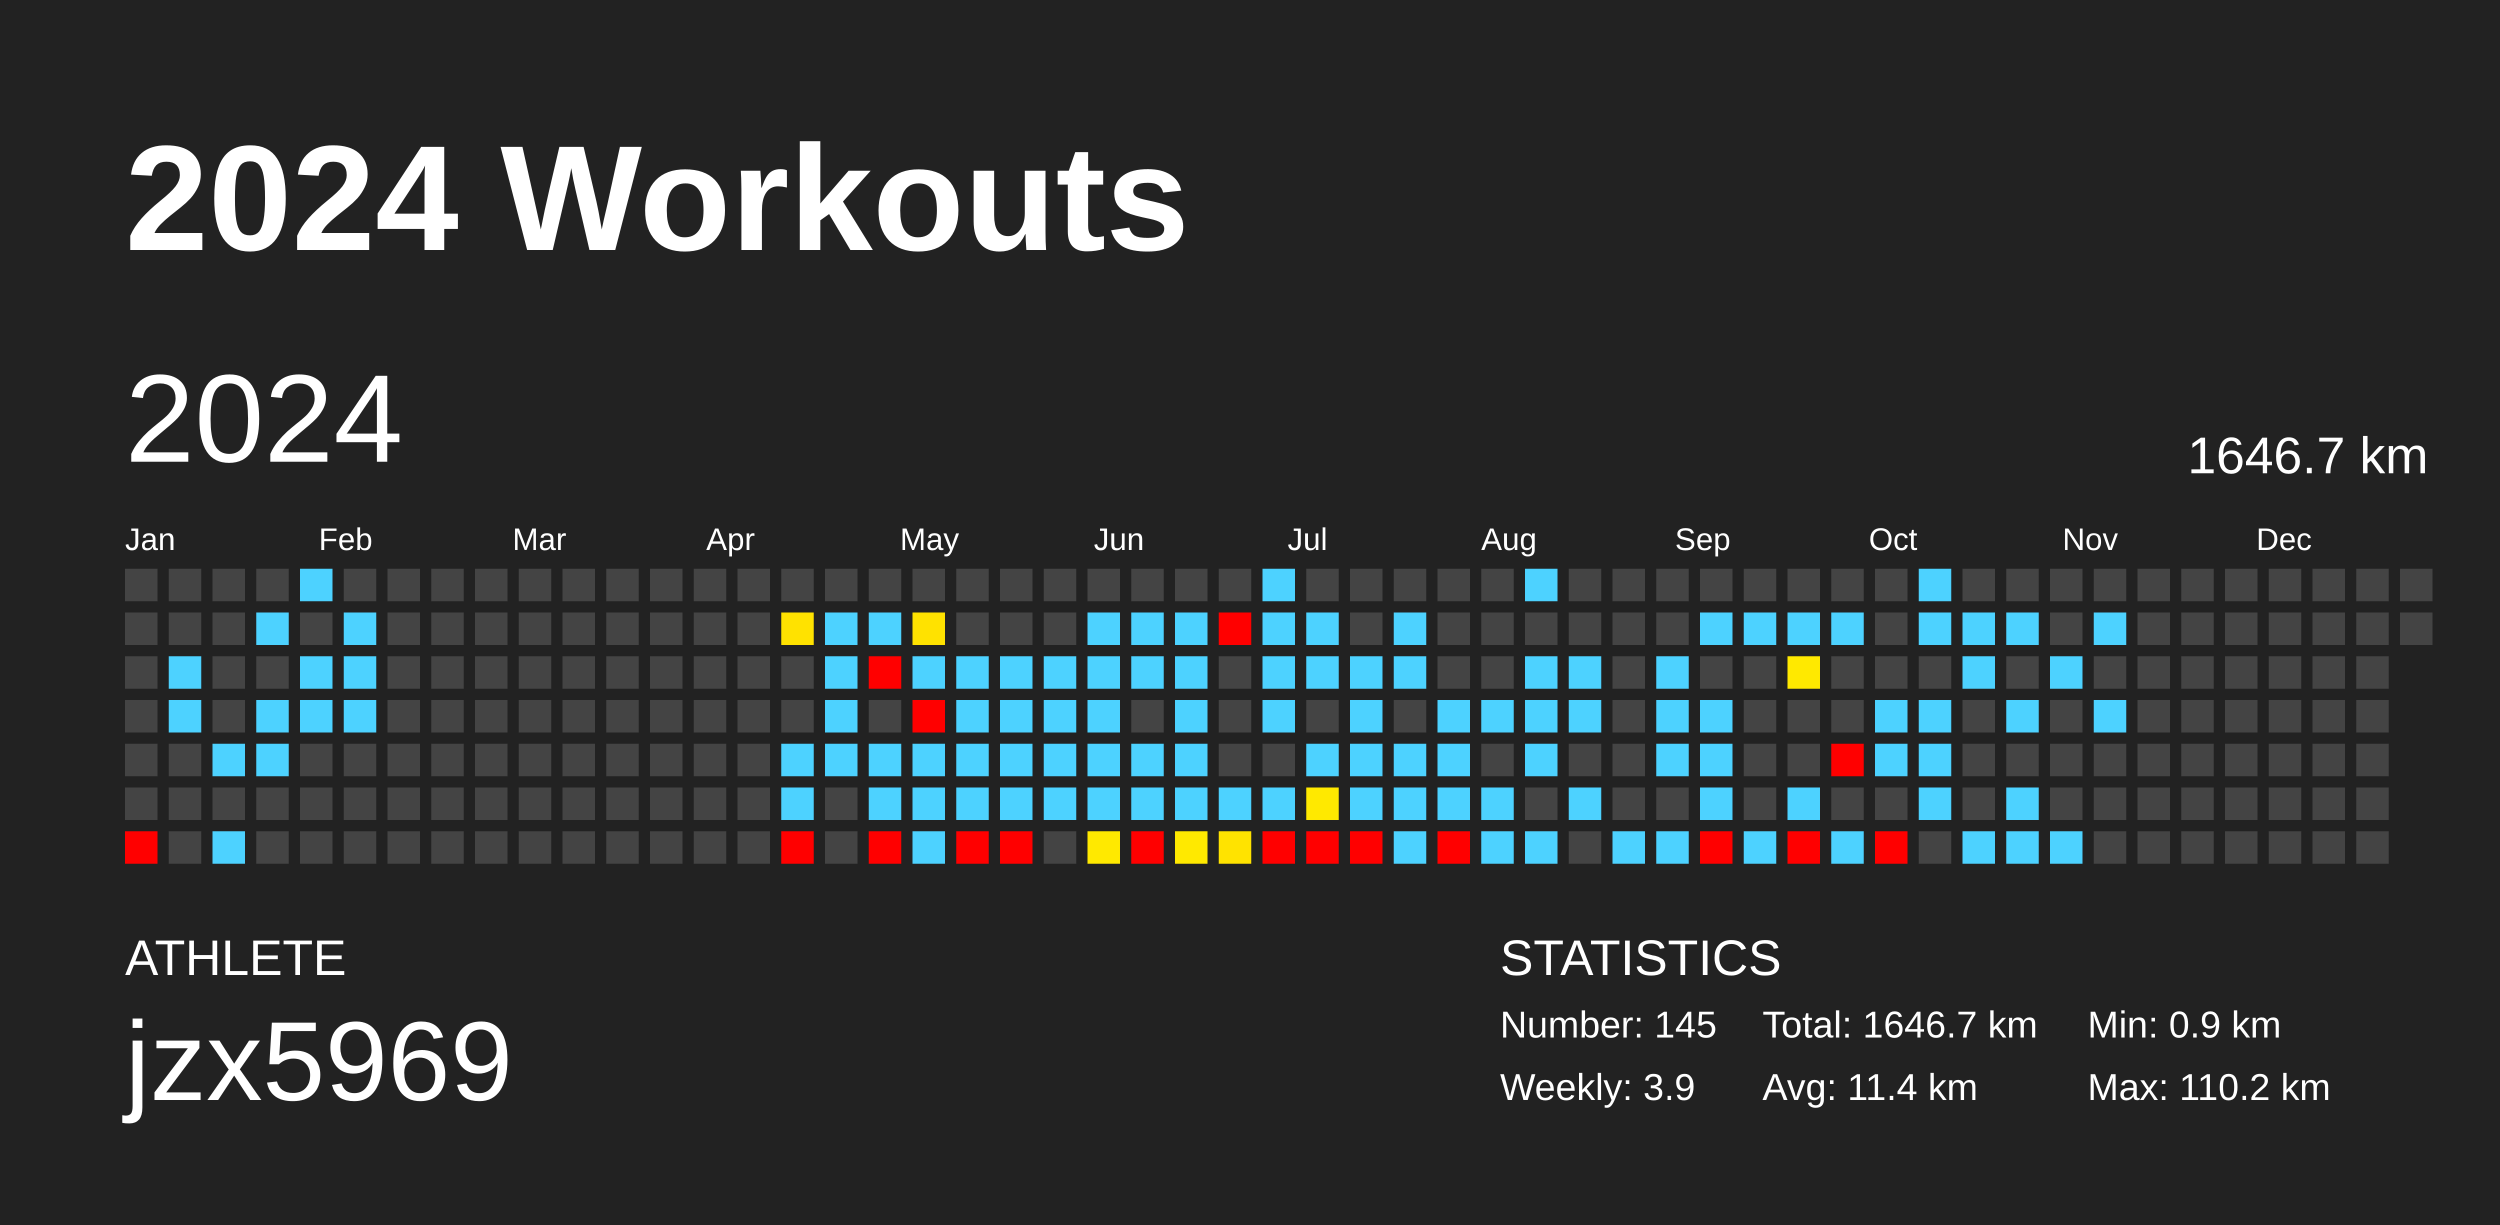
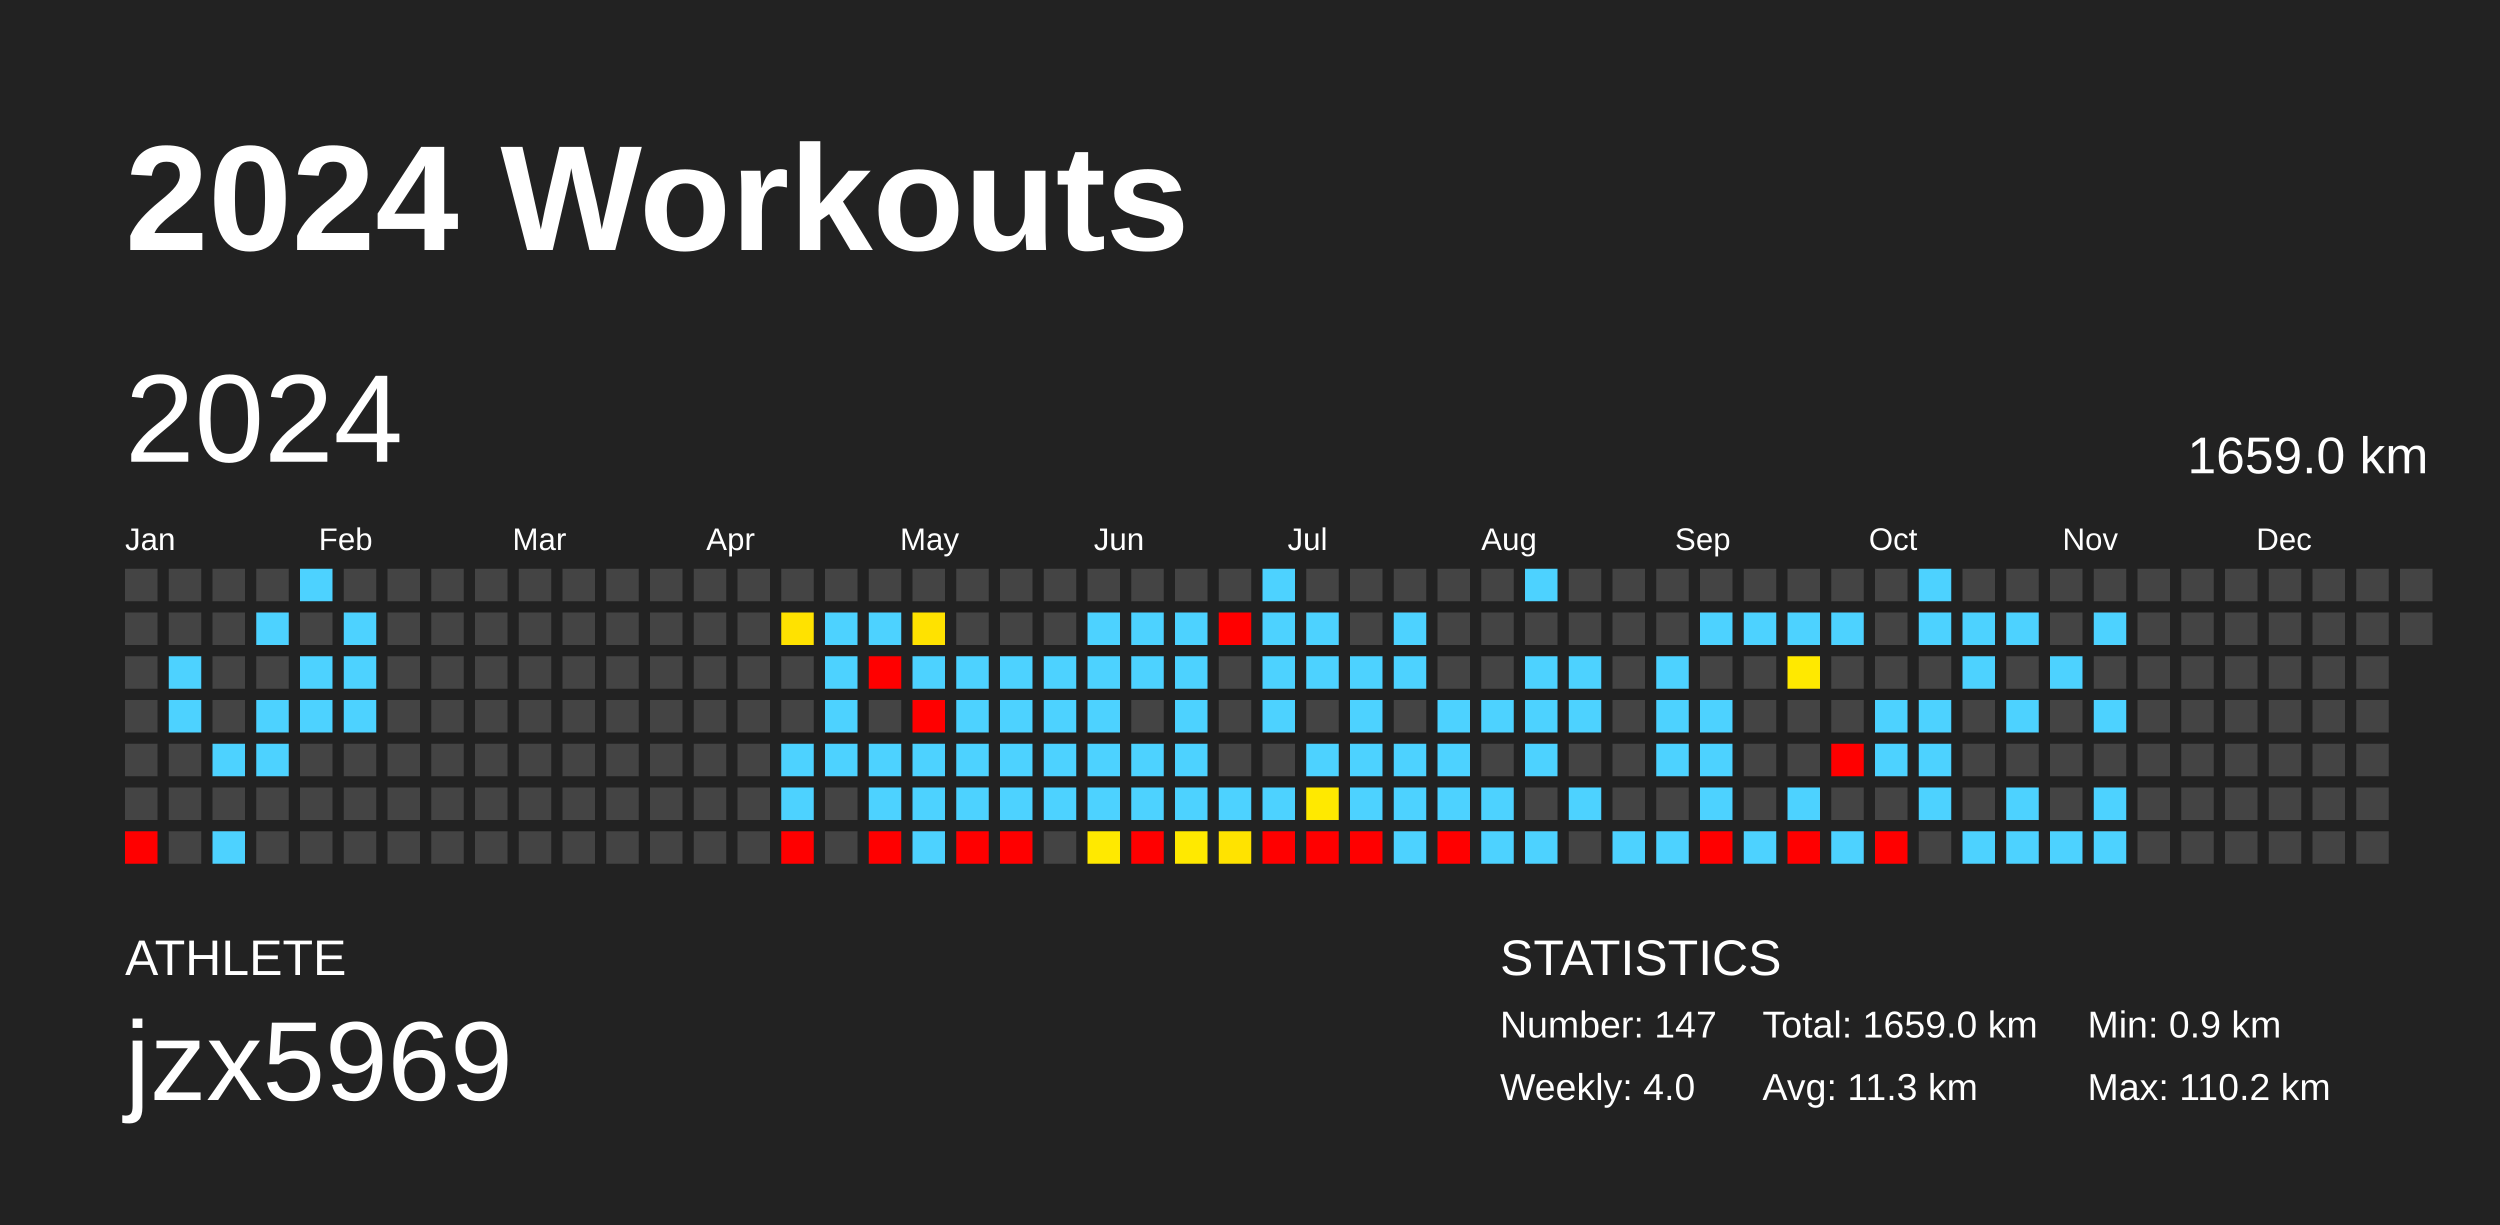
<svg xmlns="http://www.w3.org/2000/svg" baseProfile="full" height="98mm" version="1.1" viewBox="0,0,200,98" width="200mm">
  <defs />
  <rect fill="#222222" height="98" width="200" x="0" y="0" />
  <text fill="#FFFFFF" style="font-size:12px; font-family:Arial; font-weight:bold;" x="10" y="20">2024 Workouts</text>
  <text fill="#FFFFFF" style="font-size:4px; font-family:Arial" x="10" y="78">ATHLETE</text>
  <text fill="#FFFFFF" style="font-size:9px; font-family:Arial" x="10" y="88">jzx5969</text>
  <text fill="#FFFFFF" style="font-size:4px; font-family:Arial" x="120" y="78">STATISTICS</text>
-   <text fill="#FFFFFF" style="font-size:3px; font-family:Arial" x="120" y="83">Number: 145</text>
-   <text fill="#FFFFFF" style="font-size:3px; font-family:Arial" x="120" y="88">Weekly: 3.9</text>
-   <text fill="#FFFFFF" style="font-size:3px; font-family:Arial" x="141" y="83">Total: 1646.7 km</text>
-   <text fill="#FFFFFF" style="font-size:3px; font-family:Arial" x="141" y="88">Avg: 11.4 km</text>
+   <text fill="#FFFFFF" style="font-size:3px; font-family:Arial" x="120" y="83">Number: 147</text>
+   <text fill="#FFFFFF" style="font-size:3px; font-family:Arial" x="120" y="88">Weekly: 4.0</text>
+   <text fill="#FFFFFF" style="font-size:3px; font-family:Arial" x="141" y="83">Total: 1659.0 km</text>
+   <text fill="#FFFFFF" style="font-size:3px; font-family:Arial" x="141" y="88">Avg: 11.3 km</text>
  <text fill="#FFFFFF" style="font-size:3px; font-family:Arial" x="167" y="83">Min: 0.9 km</text>
  <text fill="#FFFFFF" style="font-size:3px; font-family:Arial" x="167" y="88">Max: 110.2 km</text>
  <text dominant-baseline="hanging" fill="#FFFFFF" style="font-size:10.0px; font-family:Arial;" x="10" y="30">2024</text>
-   <text dominant-baseline="hanging" fill="#FFFFFF" style="font-size:4.125px; font-family:Arial;" x="175" y="35">1646.7 km</text>
+   <text dominant-baseline="hanging" fill="#FFFFFF" style="font-size:4.125px; font-family:Arial;" x="175" y="35">1659.0 km</text>
  <text fill="#FFFFFF" style="font-size:2.5px; font-family:Arial" x="10.0" y="44">Jan</text>
  <text fill="#FFFFFF" style="font-size:2.5px; font-family:Arial" x="25.5" y="44">Feb</text>
  <text fill="#FFFFFF" style="font-size:2.5px; font-family:Arial" x="41.0" y="44">Mar</text>
  <text fill="#FFFFFF" style="font-size:2.5px; font-family:Arial" x="56.5" y="44">Apr</text>
  <text fill="#FFFFFF" style="font-size:2.5px; font-family:Arial" x="72.0" y="44">May</text>
  <text fill="#FFFFFF" style="font-size:2.5px; font-family:Arial" x="87.5" y="44">Jun</text>
  <text fill="#FFFFFF" style="font-size:2.5px; font-family:Arial" x="103.0" y="44">Jul</text>
  <text fill="#FFFFFF" style="font-size:2.5px; font-family:Arial" x="118.5" y="44">Aug</text>
  <text fill="#FFFFFF" style="font-size:2.5px; font-family:Arial" x="134.0" y="44">Sep</text>
  <text fill="#FFFFFF" style="font-size:2.5px; font-family:Arial" x="149.5" y="44">Oct</text>
  <text fill="#FFFFFF" style="font-size:2.5px; font-family:Arial" x="165.0" y="44">Nov</text>
  <text fill="#FFFFFF" style="font-size:2.5px; font-family:Arial" x="180.5" y="44">Dec</text>
  <rect fill="#444444" height="2.6" width="2.6" x="10.0" y="45.5" />
  <rect fill="#444444" height="2.6" width="2.6" x="10.0" y="49.0" />
  <rect fill="#444444" height="2.6" width="2.6" x="10.0" y="52.5" />
  <rect fill="#444444" height="2.6" width="2.6" x="10.0" y="56.0" />
  <rect fill="#444444" height="2.6" width="2.6" x="10.0" y="59.5" />
  <rect fill="#444444" height="2.6" width="2.6" x="10.0" y="63.0" />
  <rect fill="red" height="2.6" width="2.6" x="10.0" y="66.5" />
  <rect fill="#444444" height="2.6" width="2.6" x="13.5" y="45.5" />
  <rect fill="#444444" height="2.6" width="2.6" x="13.5" y="49.0" />
  <rect fill="#4dd2ff" height="2.6" width="2.6" x="13.5" y="52.5" />
  <rect fill="#4dd2ff" height="2.6" width="2.6" x="13.5" y="56.0" />
  <rect fill="#444444" height="2.6" width="2.6" x="13.5" y="59.5" />
  <rect fill="#444444" height="2.6" width="2.6" x="13.5" y="63.0" />
  <rect fill="#444444" height="2.6" width="2.6" x="13.5" y="66.5" />
  <rect fill="#444444" height="2.6" width="2.6" x="17.0" y="45.5" />
  <rect fill="#444444" height="2.6" width="2.6" x="17.0" y="49.0" />
  <rect fill="#444444" height="2.6" width="2.6" x="17.0" y="52.5" />
  <rect fill="#444444" height="2.6" width="2.6" x="17.0" y="56.0" />
  <rect fill="#4dd2ff" height="2.6" width="2.6" x="17.0" y="59.5" />
  <rect fill="#444444" height="2.6" width="2.6" x="17.0" y="63.0" />
  <rect fill="#4dd2ff" height="2.6" width="2.6" x="17.0" y="66.5" />
  <rect fill="#444444" height="2.6" width="2.6" x="20.5" y="45.5" />
  <rect fill="#4dd2ff" height="2.6" width="2.6" x="20.5" y="49.0" />
  <rect fill="#444444" height="2.6" width="2.6" x="20.5" y="52.5" />
  <rect fill="#4dd2ff" height="2.6" width="2.6" x="20.5" y="56.0" />
  <rect fill="#4dd2ff" height="2.6" width="2.6" x="20.5" y="59.5" />
  <rect fill="#444444" height="2.6" width="2.6" x="20.5" y="63.0" />
  <rect fill="#444444" height="2.6" width="2.6" x="20.5" y="66.5" />
  <rect fill="#4dd2ff" height="2.6" width="2.6" x="24.0" y="45.5" />
  <rect fill="#444444" height="2.6" width="2.6" x="24.0" y="49.0" />
  <rect fill="#4dd2ff" height="2.6" width="2.6" x="24.0" y="52.5" />
  <rect fill="#4dd2ff" height="2.6" width="2.6" x="24.0" y="56.0" />
  <rect fill="#444444" height="2.6" width="2.6" x="24.0" y="59.5" />
  <rect fill="#444444" height="2.6" width="2.6" x="24.0" y="63.0" />
  <rect fill="#444444" height="2.6" width="2.6" x="24.0" y="66.5" />
  <rect fill="#444444" height="2.6" width="2.6" x="27.5" y="45.5" />
  <rect fill="#4dd2ff" height="2.6" width="2.6" x="27.5" y="49.0" />
  <rect fill="#4dd2ff" height="2.6" width="2.6" x="27.5" y="52.5" />
  <rect fill="#4dd2ff" height="2.6" width="2.6" x="27.5" y="56.0" />
  <rect fill="#444444" height="2.6" width="2.6" x="27.5" y="59.5" />
  <rect fill="#444444" height="2.6" width="2.6" x="27.5" y="63.0" />
  <rect fill="#444444" height="2.6" width="2.6" x="27.5" y="66.5" />
  <rect fill="#444444" height="2.6" width="2.6" x="31.0" y="45.5" />
  <rect fill="#444444" height="2.6" width="2.6" x="31.0" y="49.0" />
  <rect fill="#444444" height="2.6" width="2.6" x="31.0" y="52.5" />
  <rect fill="#444444" height="2.6" width="2.6" x="31.0" y="56.0" />
  <rect fill="#444444" height="2.6" width="2.6" x="31.0" y="59.5" />
  <rect fill="#444444" height="2.6" width="2.6" x="31.0" y="63.0" />
  <rect fill="#444444" height="2.6" width="2.6" x="31.0" y="66.5" />
  <rect fill="#444444" height="2.6" width="2.6" x="34.5" y="45.5" />
  <rect fill="#444444" height="2.6" width="2.6" x="34.5" y="49.0" />
  <rect fill="#444444" height="2.6" width="2.6" x="34.5" y="52.5" />
  <rect fill="#444444" height="2.6" width="2.6" x="34.5" y="56.0" />
  <rect fill="#444444" height="2.6" width="2.6" x="34.5" y="59.5" />
  <rect fill="#444444" height="2.6" width="2.6" x="34.5" y="63.0" />
  <rect fill="#444444" height="2.6" width="2.6" x="34.5" y="66.5" />
  <rect fill="#444444" height="2.6" width="2.6" x="38.0" y="45.5" />
  <rect fill="#444444" height="2.6" width="2.6" x="38.0" y="49.0" />
  <rect fill="#444444" height="2.6" width="2.6" x="38.0" y="52.5" />
  <rect fill="#444444" height="2.6" width="2.6" x="38.0" y="56.0" />
  <rect fill="#444444" height="2.6" width="2.6" x="38.0" y="59.5" />
  <rect fill="#444444" height="2.6" width="2.6" x="38.0" y="63.0" />
  <rect fill="#444444" height="2.6" width="2.6" x="38.0" y="66.5" />
  <rect fill="#444444" height="2.6" width="2.6" x="41.5" y="45.5" />
  <rect fill="#444444" height="2.6" width="2.6" x="41.5" y="49.0" />
  <rect fill="#444444" height="2.6" width="2.6" x="41.5" y="52.5" />
  <rect fill="#444444" height="2.6" width="2.6" x="41.5" y="56.0" />
  <rect fill="#444444" height="2.6" width="2.6" x="41.5" y="59.5" />
  <rect fill="#444444" height="2.6" width="2.6" x="41.5" y="63.0" />
  <rect fill="#444444" height="2.6" width="2.6" x="41.5" y="66.5" />
  <rect fill="#444444" height="2.6" width="2.6" x="45.0" y="45.5" />
  <rect fill="#444444" height="2.6" width="2.6" x="45.0" y="49.0" />
  <rect fill="#444444" height="2.6" width="2.6" x="45.0" y="52.5" />
  <rect fill="#444444" height="2.6" width="2.6" x="45.0" y="56.0" />
  <rect fill="#444444" height="2.6" width="2.6" x="45.0" y="59.5" />
  <rect fill="#444444" height="2.6" width="2.6" x="45.0" y="63.0" />
  <rect fill="#444444" height="2.6" width="2.6" x="45.0" y="66.5" />
  <rect fill="#444444" height="2.6" width="2.6" x="48.5" y="45.5" />
  <rect fill="#444444" height="2.6" width="2.6" x="48.5" y="49.0" />
  <rect fill="#444444" height="2.6" width="2.6" x="48.5" y="52.5" />
  <rect fill="#444444" height="2.6" width="2.6" x="48.5" y="56.0" />
  <rect fill="#444444" height="2.6" width="2.6" x="48.5" y="59.5" />
  <rect fill="#444444" height="2.6" width="2.6" x="48.5" y="63.0" />
  <rect fill="#444444" height="2.6" width="2.6" x="48.5" y="66.5" />
  <rect fill="#444444" height="2.6" width="2.6" x="52.0" y="45.5" />
  <rect fill="#444444" height="2.6" width="2.6" x="52.0" y="49.0" />
  <rect fill="#444444" height="2.6" width="2.6" x="52.0" y="52.5" />
  <rect fill="#444444" height="2.6" width="2.6" x="52.0" y="56.0" />
  <rect fill="#444444" height="2.6" width="2.6" x="52.0" y="59.5" />
  <rect fill="#444444" height="2.6" width="2.6" x="52.0" y="63.0" />
  <rect fill="#444444" height="2.6" width="2.6" x="52.0" y="66.5" />
  <rect fill="#444444" height="2.6" width="2.6" x="55.5" y="45.5" />
  <rect fill="#444444" height="2.6" width="2.6" x="55.5" y="49.0" />
  <rect fill="#444444" height="2.6" width="2.6" x="55.5" y="52.5" />
  <rect fill="#444444" height="2.6" width="2.6" x="55.5" y="56.0" />
  <rect fill="#444444" height="2.6" width="2.6" x="55.5" y="59.5" />
  <rect fill="#444444" height="2.6" width="2.6" x="55.5" y="63.0" />
  <rect fill="#444444" height="2.6" width="2.6" x="55.5" y="66.5" />
  <rect fill="#444444" height="2.6" width="2.6" x="59.0" y="45.5" />
  <rect fill="#444444" height="2.6" width="2.6" x="59.0" y="49.0" />
  <rect fill="#444444" height="2.6" width="2.6" x="59.0" y="52.5" />
  <rect fill="#444444" height="2.6" width="2.6" x="59.0" y="56.0" />
  <rect fill="#444444" height="2.6" width="2.6" x="59.0" y="59.5" />
  <rect fill="#444444" height="2.6" width="2.6" x="59.0" y="63.0" />
  <rect fill="#444444" height="2.6" width="2.6" x="59.0" y="66.5" />
  <rect fill="#444444" height="2.6" width="2.6" x="62.5" y="45.5" />
  <rect fill="#ffe200" height="2.6" width="2.6" x="62.5" y="49.0" />
  <rect fill="#444444" height="2.6" width="2.6" x="62.5" y="52.5" />
  <rect fill="#444444" height="2.6" width="2.6" x="62.5" y="56.0" />
  <rect fill="#4dd2ff" height="2.6" width="2.6" x="62.5" y="59.5" />
  <rect fill="#4dd2ff" height="2.6" width="2.6" x="62.5" y="63.0" />
  <rect fill="red" height="2.6" width="2.6" x="62.5" y="66.5" />
  <rect fill="#444444" height="2.6" width="2.6" x="66.0" y="45.5" />
  <rect fill="#4dd2ff" height="2.6" width="2.6" x="66.0" y="49.0" />
  <rect fill="#4dd2ff" height="2.6" width="2.6" x="66.0" y="52.5" />
  <rect fill="#4dd2ff" height="2.6" width="2.6" x="66.0" y="56.0" />
  <rect fill="#4dd2ff" height="2.6" width="2.6" x="66.0" y="59.5" />
  <rect fill="#444444" height="2.6" width="2.6" x="66.0" y="63.0" />
  <rect fill="#444444" height="2.6" width="2.6" x="66.0" y="66.5" />
  <rect fill="#444444" height="2.6" width="2.6" x="69.5" y="45.5" />
  <rect fill="#4dd2ff" height="2.6" width="2.6" x="69.5" y="49.0" />
  <rect fill="red" height="2.6" width="2.6" x="69.5" y="52.5" />
  <rect fill="#444444" height="2.6" width="2.6" x="69.5" y="56.0" />
  <rect fill="#4dd2ff" height="2.6" width="2.6" x="69.5" y="59.5" />
  <rect fill="#4dd2ff" height="2.6" width="2.6" x="69.5" y="63.0" />
  <rect fill="red" height="2.6" width="2.6" x="69.5" y="66.5" />
  <rect fill="#444444" height="2.6" width="2.6" x="73.0" y="45.5" />
  <rect fill="#ffe200" height="2.6" width="2.6" x="73.0" y="49.0" />
  <rect fill="#4dd2ff" height="2.6" width="2.6" x="73.0" y="52.5" />
  <rect fill="red" height="2.6" width="2.6" x="73.0" y="56.0" />
  <rect fill="#4dd2ff" height="2.6" width="2.6" x="73.0" y="59.5" />
  <rect fill="#4dd2ff" height="2.6" width="2.6" x="73.0" y="63.0" />
  <rect fill="#4dd2ff" height="2.6" width="2.6" x="73.0" y="66.5" />
  <rect fill="#444444" height="2.6" width="2.6" x="76.5" y="45.5" />
  <rect fill="#444444" height="2.6" width="2.6" x="76.5" y="49.0" />
  <rect fill="#4dd2ff" height="2.6" width="2.6" x="76.5" y="52.5" />
  <rect fill="#4dd2ff" height="2.6" width="2.6" x="76.5" y="56.0" />
  <rect fill="#4dd2ff" height="2.6" width="2.6" x="76.5" y="59.5" />
  <rect fill="#4dd2ff" height="2.6" width="2.6" x="76.5" y="63.0" />
  <rect fill="red" height="2.6" width="2.6" x="76.5" y="66.5" />
  <rect fill="#444444" height="2.6" width="2.6" x="80.0" y="45.5" />
  <rect fill="#444444" height="2.6" width="2.6" x="80.0" y="49.0" />
  <rect fill="#4dd2ff" height="2.6" width="2.6" x="80.0" y="52.5" />
  <rect fill="#4dd2ff" height="2.6" width="2.6" x="80.0" y="56.0" />
  <rect fill="#4dd2ff" height="2.6" width="2.6" x="80.0" y="59.5" />
  <rect fill="#4dd2ff" height="2.6" width="2.6" x="80.0" y="63.0" />
  <rect fill="red" height="2.6" width="2.6" x="80.0" y="66.5" />
  <rect fill="#444444" height="2.6" width="2.6" x="83.5" y="45.5" />
  <rect fill="#444444" height="2.6" width="2.6" x="83.5" y="49.0" />
  <rect fill="#4dd2ff" height="2.6" width="2.6" x="83.5" y="52.5" />
  <rect fill="#4dd2ff" height="2.6" width="2.6" x="83.5" y="56.0" />
  <rect fill="#4dd2ff" height="2.6" width="2.6" x="83.5" y="59.5" />
  <rect fill="#4dd2ff" height="2.6" width="2.6" x="83.5" y="63.0" />
  <rect fill="#444444" height="2.6" width="2.6" x="83.5" y="66.5" />
  <rect fill="#444444" height="2.6" width="2.6" x="87.0" y="45.5" />
  <rect fill="#4dd2ff" height="2.6" width="2.6" x="87.0" y="49.0" />
  <rect fill="#4dd2ff" height="2.6" width="2.6" x="87.0" y="52.5" />
  <rect fill="#4dd2ff" height="2.6" width="2.6" x="87.0" y="56.0" />
  <rect fill="#4dd2ff" height="2.6" width="2.6" x="87.0" y="59.5" />
  <rect fill="#4dd2ff" height="2.6" width="2.6" x="87.0" y="63.0" />
  <rect fill="#ffe900" height="2.6" width="2.6" x="87.0" y="66.5" />
  <rect fill="#444444" height="2.6" width="2.6" x="90.5" y="45.5" />
  <rect fill="#4dd2ff" height="2.6" width="2.6" x="90.5" y="49.0" />
  <rect fill="#4dd2ff" height="2.6" width="2.6" x="90.5" y="52.5" />
  <rect fill="#444444" height="2.6" width="2.6" x="90.5" y="56.0" />
  <rect fill="#4dd2ff" height="2.6" width="2.6" x="90.5" y="59.5" />
  <rect fill="#4dd2ff" height="2.6" width="2.6" x="90.5" y="63.0" />
  <rect fill="red" height="2.6" width="2.6" x="90.5" y="66.5" />
  <rect fill="#444444" height="2.6" width="2.6" x="94.0" y="45.5" />
  <rect fill="#4dd2ff" height="2.6" width="2.6" x="94.0" y="49.0" />
  <rect fill="#4dd2ff" height="2.6" width="2.6" x="94.0" y="52.5" />
  <rect fill="#4dd2ff" height="2.6" width="2.6" x="94.0" y="56.0" />
  <rect fill="#4dd2ff" height="2.6" width="2.6" x="94.0" y="59.5" />
  <rect fill="#4dd2ff" height="2.6" width="2.6" x="94.0" y="63.0" />
  <rect fill="#ffe900" height="2.6" width="2.6" x="94.0" y="66.5" />
  <rect fill="#444444" height="2.6" width="2.6" x="97.5" y="45.5" />
  <rect fill="red" height="2.6" width="2.6" x="97.5" y="49.0" />
  <rect fill="#444444" height="2.6" width="2.6" x="97.5" y="52.5" />
  <rect fill="#444444" height="2.6" width="2.6" x="97.5" y="56.0" />
  <rect fill="#444444" height="2.6" width="2.6" x="97.5" y="59.5" />
  <rect fill="#4dd2ff" height="2.6" width="2.6" x="97.5" y="63.0" />
  <rect fill="#ffe300" height="2.6" width="2.6" x="97.5" y="66.5" />
  <rect fill="#4dd2ff" height="2.6" width="2.6" x="101.0" y="45.5" />
  <rect fill="#4dd2ff" height="2.6" width="2.6" x="101.0" y="49.0" />
  <rect fill="#4dd2ff" height="2.6" width="2.6" x="101.0" y="52.5" />
  <rect fill="#4dd2ff" height="2.6" width="2.6" x="101.0" y="56.0" />
  <rect fill="#444444" height="2.6" width="2.6" x="101.0" y="59.5" />
  <rect fill="#4dd2ff" height="2.6" width="2.6" x="101.0" y="63.0" />
  <rect fill="red" height="2.6" width="2.6" x="101.0" y="66.5" />
  <rect fill="#444444" height="2.6" width="2.6" x="104.5" y="45.5" />
  <rect fill="#4dd2ff" height="2.6" width="2.6" x="104.5" y="49.0" />
  <rect fill="#4dd2ff" height="2.6" width="2.6" x="104.5" y="52.5" />
  <rect fill="#444444" height="2.6" width="2.6" x="104.5" y="56.0" />
  <rect fill="#4dd2ff" height="2.6" width="2.6" x="104.5" y="59.5" />
  <rect fill="#ffe900" height="2.6" width="2.6" x="104.5" y="63.0" />
  <rect fill="red" height="2.6" width="2.6" x="104.5" y="66.5" />
  <rect fill="#444444" height="2.6" width="2.6" x="108.0" y="45.5" />
  <rect fill="#444444" height="2.6" width="2.6" x="108.0" y="49.0" />
  <rect fill="#4dd2ff" height="2.6" width="2.6" x="108.0" y="52.5" />
  <rect fill="#4dd2ff" height="2.6" width="2.6" x="108.0" y="56.0" />
  <rect fill="#4dd2ff" height="2.6" width="2.6" x="108.0" y="59.5" />
  <rect fill="#4dd2ff" height="2.6" width="2.6" x="108.0" y="63.0" />
  <rect fill="red" height="2.6" width="2.6" x="108.0" y="66.5" />
  <rect fill="#444444" height="2.6" width="2.6" x="111.5" y="45.5" />
  <rect fill="#4dd2ff" height="2.6" width="2.6" x="111.5" y="49.0" />
  <rect fill="#4dd2ff" height="2.6" width="2.6" x="111.5" y="52.5" />
  <rect fill="#444444" height="2.6" width="2.6" x="111.5" y="56.0" />
  <rect fill="#4dd2ff" height="2.6" width="2.6" x="111.5" y="59.5" />
  <rect fill="#4dd2ff" height="2.6" width="2.6" x="111.5" y="63.0" />
  <rect fill="#4dd2ff" height="2.6" width="2.6" x="111.5" y="66.5" />
  <rect fill="#444444" height="2.6" width="2.6" x="115.0" y="45.5" />
  <rect fill="#444444" height="2.6" width="2.6" x="115.0" y="49.0" />
  <rect fill="#444444" height="2.6" width="2.6" x="115.0" y="52.5" />
  <rect fill="#4dd2ff" height="2.6" width="2.6" x="115.0" y="56.0" />
  <rect fill="#4dd2ff" height="2.6" width="2.6" x="115.0" y="59.5" />
  <rect fill="#4dd2ff" height="2.6" width="2.6" x="115.0" y="63.0" />
  <rect fill="red" height="2.6" width="2.6" x="115.0" y="66.5" />
  <rect fill="#444444" height="2.6" width="2.6" x="118.5" y="45.5" />
  <rect fill="#444444" height="2.6" width="2.6" x="118.5" y="49.0" />
  <rect fill="#444444" height="2.6" width="2.6" x="118.5" y="52.5" />
  <rect fill="#4dd2ff" height="2.6" width="2.6" x="118.5" y="56.0" />
  <rect fill="#444444" height="2.6" width="2.6" x="118.5" y="59.5" />
  <rect fill="#4dd2ff" height="2.6" width="2.6" x="118.5" y="63.0" />
  <rect fill="#4dd2ff" height="2.6" width="2.6" x="118.5" y="66.5" />
  <rect fill="#4dd2ff" height="2.6" width="2.6" x="122.0" y="45.5" />
  <rect fill="#444444" height="2.6" width="2.6" x="122.0" y="49.0" />
  <rect fill="#4dd2ff" height="2.6" width="2.6" x="122.0" y="52.5" />
  <rect fill="#4dd2ff" height="2.6" width="2.6" x="122.0" y="56.0" />
  <rect fill="#4dd2ff" height="2.6" width="2.6" x="122.0" y="59.5" />
  <rect fill="#444444" height="2.6" width="2.6" x="122.0" y="63.0" />
  <rect fill="#4dd2ff" height="2.6" width="2.6" x="122.0" y="66.5" />
  <rect fill="#444444" height="2.6" width="2.6" x="125.5" y="45.5" />
  <rect fill="#444444" height="2.6" width="2.6" x="125.5" y="49.0" />
  <rect fill="#4dd2ff" height="2.6" width="2.6" x="125.5" y="52.5" />
  <rect fill="#4dd2ff" height="2.6" width="2.6" x="125.5" y="56.0" />
  <rect fill="#444444" height="2.6" width="2.6" x="125.5" y="59.5" />
  <rect fill="#4dd2ff" height="2.6" width="2.6" x="125.5" y="63.0" />
  <rect fill="#444444" height="2.6" width="2.6" x="125.5" y="66.5" />
  <rect fill="#444444" height="2.6" width="2.6" x="129.0" y="45.5" />
  <rect fill="#444444" height="2.6" width="2.6" x="129.0" y="49.0" />
  <rect fill="#444444" height="2.6" width="2.6" x="129.0" y="52.5" />
  <rect fill="#444444" height="2.6" width="2.6" x="129.0" y="56.0" />
  <rect fill="#444444" height="2.6" width="2.6" x="129.0" y="59.5" />
  <rect fill="#444444" height="2.6" width="2.6" x="129.0" y="63.0" />
  <rect fill="#4dd2ff" height="2.6" width="2.6" x="129.0" y="66.5" />
  <rect fill="#444444" height="2.6" width="2.6" x="132.5" y="45.5" />
  <rect fill="#444444" height="2.6" width="2.6" x="132.5" y="49.0" />
  <rect fill="#4dd2ff" height="2.6" width="2.6" x="132.5" y="52.5" />
  <rect fill="#4dd2ff" height="2.6" width="2.6" x="132.5" y="56.0" />
  <rect fill="#4dd2ff" height="2.6" width="2.6" x="132.5" y="59.5" />
  <rect fill="#444444" height="2.6" width="2.6" x="132.5" y="63.0" />
  <rect fill="#4dd2ff" height="2.6" width="2.6" x="132.5" y="66.5" />
  <rect fill="#444444" height="2.6" width="2.6" x="136.0" y="45.5" />
  <rect fill="#4dd2ff" height="2.6" width="2.6" x="136.0" y="49.0" />
  <rect fill="#444444" height="2.6" width="2.6" x="136.0" y="52.5" />
  <rect fill="#4dd2ff" height="2.6" width="2.6" x="136.0" y="56.0" />
  <rect fill="#4dd2ff" height="2.6" width="2.6" x="136.0" y="59.5" />
  <rect fill="#4dd2ff" height="2.6" width="2.6" x="136.0" y="63.0" />
  <rect fill="red" height="2.6" width="2.6" x="136.0" y="66.5" />
  <rect fill="#444444" height="2.6" width="2.6" x="139.5" y="45.5" />
  <rect fill="#4dd2ff" height="2.6" width="2.6" x="139.5" y="49.0" />
  <rect fill="#444444" height="2.6" width="2.6" x="139.5" y="52.5" />
  <rect fill="#444444" height="2.6" width="2.6" x="139.5" y="56.0" />
  <rect fill="#444444" height="2.6" width="2.6" x="139.5" y="59.5" />
  <rect fill="#444444" height="2.6" width="2.6" x="139.5" y="63.0" />
  <rect fill="#4dd2ff" height="2.6" width="2.6" x="139.5" y="66.5" />
  <rect fill="#444444" height="2.6" width="2.6" x="143.0" y="45.5" />
  <rect fill="#4dd2ff" height="2.6" width="2.6" x="143.0" y="49.0" />
  <rect fill="#ffe900" height="2.6" width="2.6" x="143.0" y="52.5" />
  <rect fill="#444444" height="2.6" width="2.6" x="143.0" y="56.0" />
  <rect fill="#444444" height="2.6" width="2.6" x="143.0" y="59.5" />
  <rect fill="#4dd2ff" height="2.6" width="2.6" x="143.0" y="63.0" />
  <rect fill="red" height="2.6" width="2.6" x="143.0" y="66.5" />
  <rect fill="#444444" height="2.6" width="2.6" x="146.5" y="45.5" />
  <rect fill="#4dd2ff" height="2.6" width="2.6" x="146.5" y="49.0" />
  <rect fill="#444444" height="2.6" width="2.6" x="146.5" y="52.5" />
  <rect fill="#444444" height="2.6" width="2.6" x="146.5" y="56.0" />
  <rect fill="red" height="2.6" width="2.6" x="146.5" y="59.5" />
  <rect fill="#444444" height="2.6" width="2.6" x="146.5" y="63.0" />
  <rect fill="#4dd2ff" height="2.6" width="2.6" x="146.5" y="66.5" />
  <rect fill="#444444" height="2.6" width="2.6" x="150.0" y="45.5" />
  <rect fill="#444444" height="2.6" width="2.6" x="150.0" y="49.0" />
  <rect fill="#444444" height="2.6" width="2.6" x="150.0" y="52.5" />
  <rect fill="#4dd2ff" height="2.6" width="2.6" x="150.0" y="56.0" />
  <rect fill="#4dd2ff" height="2.6" width="2.6" x="150.0" y="59.5" />
  <rect fill="#444444" height="2.6" width="2.6" x="150.0" y="63.0" />
  <rect fill="red" height="2.6" width="2.6" x="150.0" y="66.5" />
  <rect fill="#4dd2ff" height="2.6" width="2.6" x="153.5" y="45.5" />
  <rect fill="#4dd2ff" height="2.6" width="2.6" x="153.5" y="49.0" />
  <rect fill="#444444" height="2.6" width="2.6" x="153.5" y="52.5" />
  <rect fill="#4dd2ff" height="2.6" width="2.6" x="153.5" y="56.0" />
  <rect fill="#4dd2ff" height="2.6" width="2.6" x="153.5" y="59.5" />
  <rect fill="#4dd2ff" height="2.6" width="2.6" x="153.5" y="63.0" />
  <rect fill="#444444" height="2.6" width="2.6" x="153.5" y="66.5" />
  <rect fill="#444444" height="2.6" width="2.6" x="157.0" y="45.5" />
  <rect fill="#4dd2ff" height="2.6" width="2.6" x="157.0" y="49.0" />
  <rect fill="#4dd2ff" height="2.6" width="2.6" x="157.0" y="52.5" />
  <rect fill="#444444" height="2.6" width="2.6" x="157.0" y="56.0" />
  <rect fill="#444444" height="2.6" width="2.6" x="157.0" y="59.5" />
  <rect fill="#444444" height="2.6" width="2.6" x="157.0" y="63.0" />
  <rect fill="#4dd2ff" height="2.6" width="2.6" x="157.0" y="66.5" />
  <rect fill="#444444" height="2.6" width="2.6" x="160.5" y="45.5" />
  <rect fill="#4dd2ff" height="2.6" width="2.6" x="160.5" y="49.0" />
  <rect fill="#444444" height="2.6" width="2.6" x="160.5" y="52.5" />
  <rect fill="#4dd2ff" height="2.6" width="2.6" x="160.5" y="56.0" />
  <rect fill="#444444" height="2.6" width="2.6" x="160.5" y="59.5" />
  <rect fill="#4dd2ff" height="2.6" width="2.6" x="160.5" y="63.0" />
  <rect fill="#4dd2ff" height="2.6" width="2.6" x="160.5" y="66.5" />
  <rect fill="#444444" height="2.6" width="2.6" x="164.0" y="45.5" />
  <rect fill="#444444" height="2.6" width="2.6" x="164.0" y="49.0" />
  <rect fill="#4dd2ff" height="2.6" width="2.6" x="164.0" y="52.5" />
  <rect fill="#444444" height="2.6" width="2.6" x="164.0" y="56.0" />
  <rect fill="#444444" height="2.6" width="2.6" x="164.0" y="59.5" />
  <rect fill="#444444" height="2.6" width="2.6" x="164.0" y="63.0" />
  <rect fill="#4dd2ff" height="2.6" width="2.6" x="164.0" y="66.5" />
  <rect fill="#444444" height="2.6" width="2.6" x="167.5" y="45.5" />
  <rect fill="#4dd2ff" height="2.6" width="2.6" x="167.5" y="49.0" />
  <rect fill="#444444" height="2.6" width="2.6" x="167.5" y="52.5" />
  <rect fill="#4dd2ff" height="2.6" width="2.6" x="167.5" y="56.0" />
  <rect fill="#444444" height="2.6" width="2.6" x="167.5" y="59.5" />
-   <rect fill="#444444" height="2.6" width="2.6" x="167.5" y="63.0" />
-   <rect fill="#444444" height="2.6" width="2.6" x="167.5" y="66.5" />
+   <rect fill="#4dd2ff" height="2.6" width="2.6" x="167.5" y="63.0" />
+   <rect fill="#4dd2ff" height="2.6" width="2.6" x="167.5" y="66.5" />
  <rect fill="#444444" height="2.6" width="2.6" x="171.0" y="45.5" />
  <rect fill="#444444" height="2.6" width="2.6" x="171.0" y="49.0" />
  <rect fill="#444444" height="2.6" width="2.6" x="171.0" y="52.5" />
  <rect fill="#444444" height="2.6" width="2.6" x="171.0" y="56.0" />
  <rect fill="#444444" height="2.6" width="2.6" x="171.0" y="59.5" />
  <rect fill="#444444" height="2.6" width="2.6" x="171.0" y="63.0" />
  <rect fill="#444444" height="2.6" width="2.6" x="171.0" y="66.5" />
  <rect fill="#444444" height="2.6" width="2.6" x="174.5" y="45.5" />
  <rect fill="#444444" height="2.6" width="2.6" x="174.5" y="49.0" />
  <rect fill="#444444" height="2.6" width="2.6" x="174.5" y="52.5" />
  <rect fill="#444444" height="2.6" width="2.6" x="174.5" y="56.0" />
  <rect fill="#444444" height="2.6" width="2.6" x="174.5" y="59.5" />
  <rect fill="#444444" height="2.6" width="2.6" x="174.5" y="63.0" />
  <rect fill="#444444" height="2.6" width="2.6" x="174.5" y="66.5" />
  <rect fill="#444444" height="2.6" width="2.6" x="178.0" y="45.5" />
  <rect fill="#444444" height="2.6" width="2.6" x="178.0" y="49.0" />
  <rect fill="#444444" height="2.6" width="2.6" x="178.0" y="52.5" />
  <rect fill="#444444" height="2.6" width="2.6" x="178.0" y="56.0" />
  <rect fill="#444444" height="2.6" width="2.6" x="178.0" y="59.5" />
  <rect fill="#444444" height="2.6" width="2.6" x="178.0" y="63.0" />
  <rect fill="#444444" height="2.6" width="2.6" x="178.0" y="66.5" />
  <rect fill="#444444" height="2.6" width="2.6" x="181.5" y="45.5" />
  <rect fill="#444444" height="2.6" width="2.6" x="181.5" y="49.0" />
  <rect fill="#444444" height="2.6" width="2.6" x="181.5" y="52.5" />
  <rect fill="#444444" height="2.6" width="2.6" x="181.5" y="56.0" />
  <rect fill="#444444" height="2.6" width="2.6" x="181.5" y="59.5" />
  <rect fill="#444444" height="2.6" width="2.6" x="181.5" y="63.0" />
  <rect fill="#444444" height="2.6" width="2.6" x="181.5" y="66.5" />
  <rect fill="#444444" height="2.6" width="2.6" x="185.0" y="45.5" />
  <rect fill="#444444" height="2.6" width="2.6" x="185.0" y="49.0" />
  <rect fill="#444444" height="2.6" width="2.6" x="185.0" y="52.5" />
  <rect fill="#444444" height="2.6" width="2.6" x="185.0" y="56.0" />
  <rect fill="#444444" height="2.6" width="2.6" x="185.0" y="59.5" />
  <rect fill="#444444" height="2.6" width="2.6" x="185.0" y="63.0" />
  <rect fill="#444444" height="2.6" width="2.6" x="185.0" y="66.5" />
  <rect fill="#444444" height="2.6" width="2.6" x="188.5" y="45.5" />
  <rect fill="#444444" height="2.6" width="2.6" x="188.5" y="49.0" />
  <rect fill="#444444" height="2.6" width="2.6" x="188.5" y="52.5" />
  <rect fill="#444444" height="2.6" width="2.6" x="188.5" y="56.0" />
  <rect fill="#444444" height="2.6" width="2.6" x="188.5" y="59.5" />
  <rect fill="#444444" height="2.6" width="2.6" x="188.5" y="63.0" />
  <rect fill="#444444" height="2.6" width="2.6" x="188.5" y="66.5" />
  <rect fill="#444444" height="2.6" width="2.6" x="192.0" y="45.5" />
  <rect fill="#444444" height="2.6" width="2.6" x="192.0" y="49.0" />
</svg>
